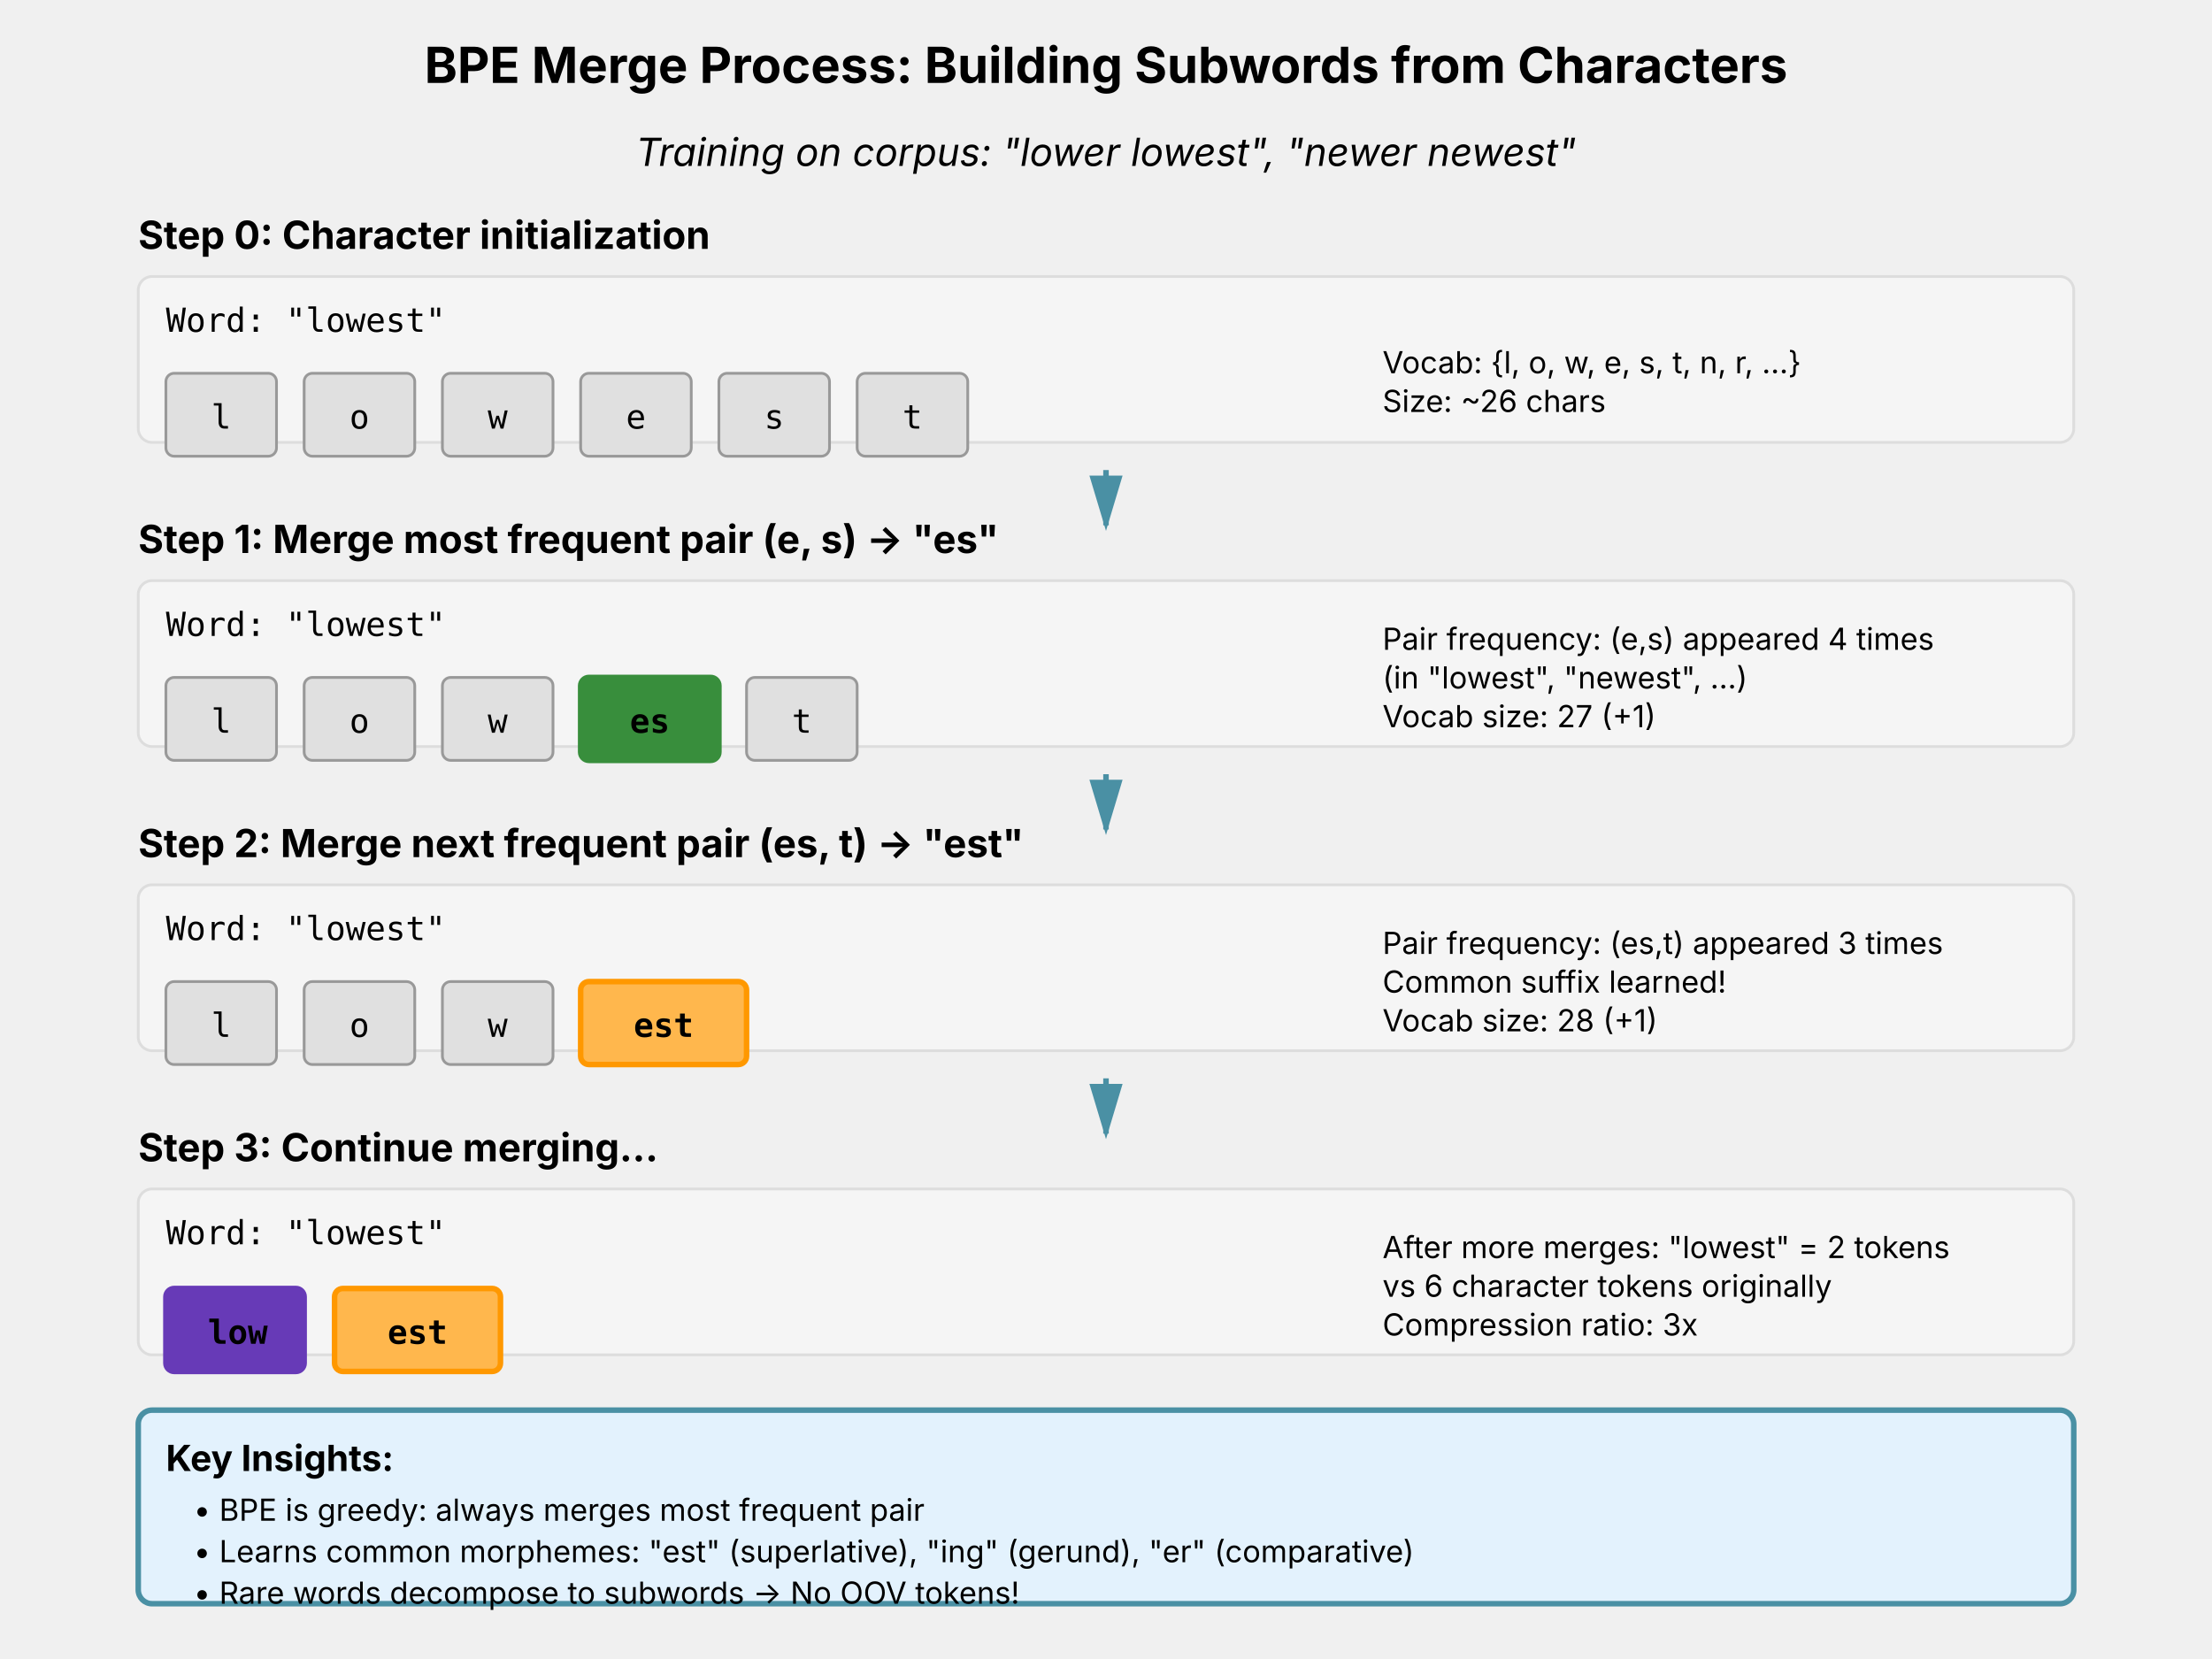
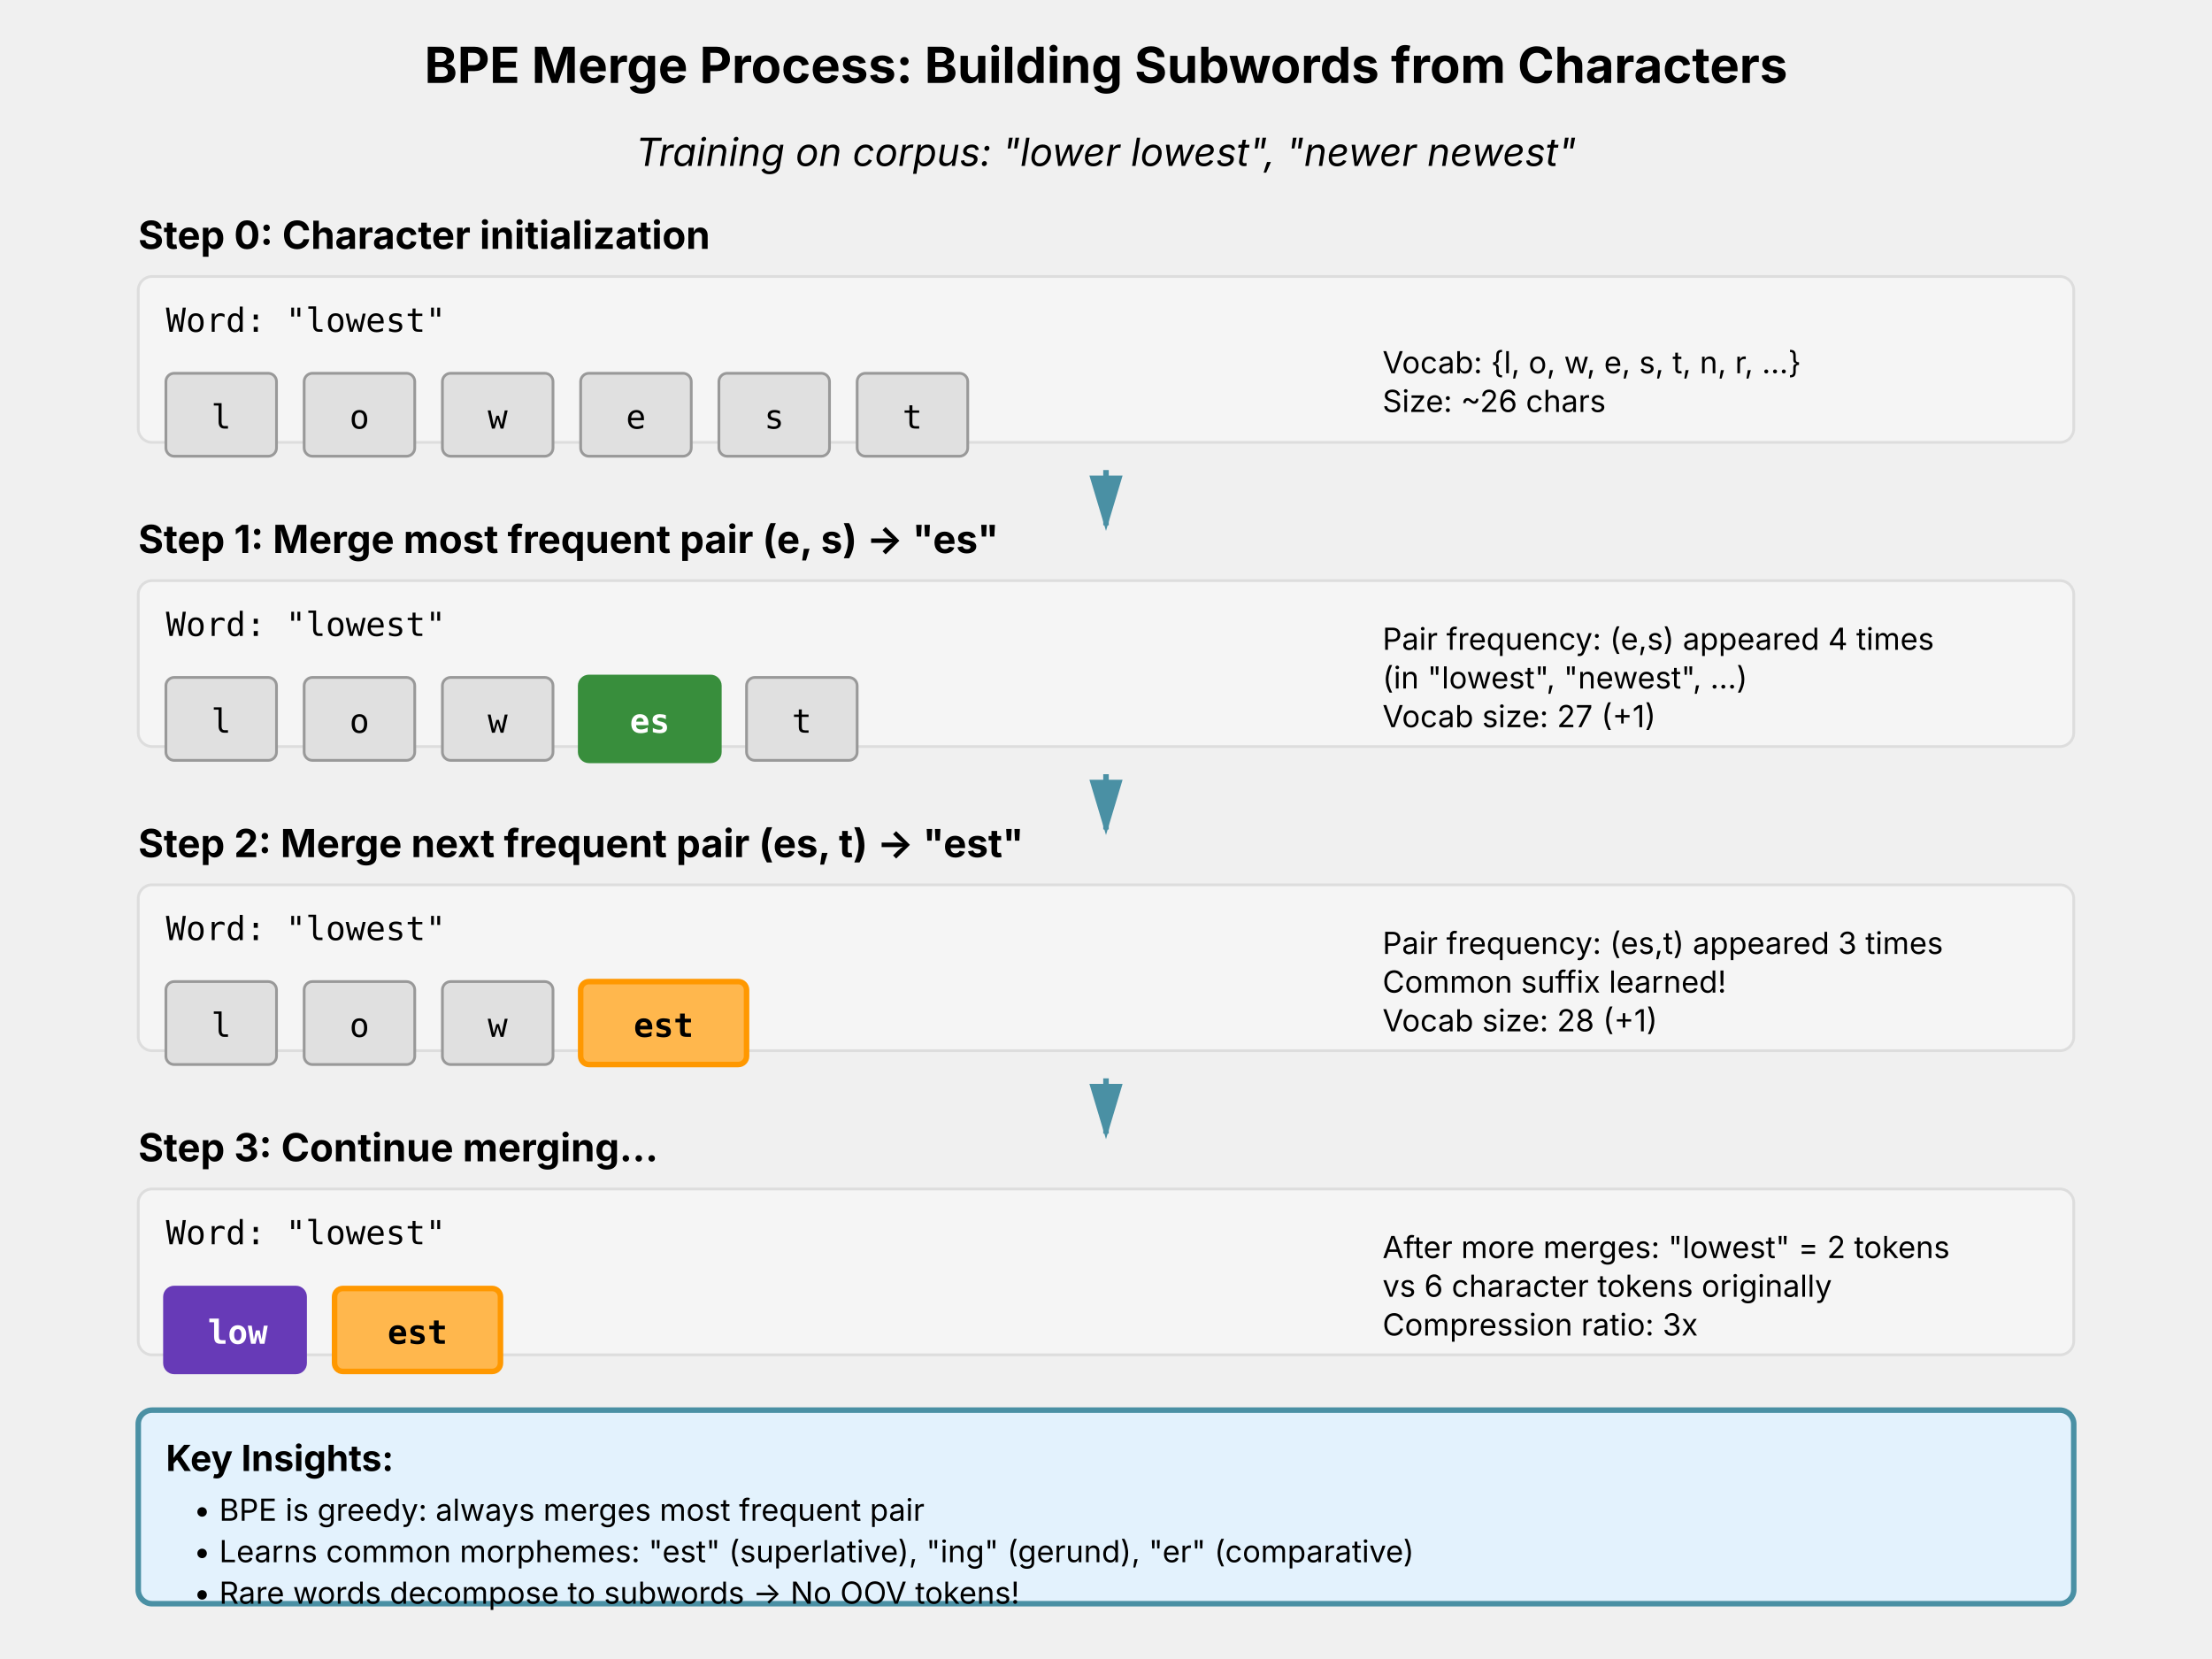
<svg xmlns="http://www.w3.org/2000/svg" viewBox="0 0 800 600">
  <style>
    /* Light mode (default) */
    text { fill: #000000; }
    .axis-text { fill: #000000; }
    .label-text { fill: #666666; }
    line[stroke="#333"] { stroke: #333333; }

    .bg-main { fill: #f5f5f5; }
    .bg-box { fill: #E0E0E0; }
    .bg-info { fill: #E3F2FD; }

    /* Dark mode */
    @media (prefers-color-scheme: dark) {
      text { fill: #ffffff; }
      .axis-text { fill: #ffffff; }
      .label-text { fill: #cccccc; }
      line[stroke="#333"] { stroke: #cccccc; }

      .bg-main { fill: #2d2d2d; }
      .bg-box { fill: #3d3d3d; }
      .bg-info { fill: #1e3a4a; }

      /* Keep white text white in dark mode (for colored backgrounds) */
      text[fill="#fff"],
      text[fill="#ffffff"],
      text[fill="white"] {
        fill: #ffffff;
      }

      /* Keep colored text readable in dark mode */
      text[fill="#E57373"] { fill: #ef5350; }
      text[fill="#81C784"] { fill: #66bb6a; }
      text[fill="#FFB74D"] { fill: #ffa726; }
      text[fill="#4A90A4"] { fill: #4fc3f7; }

      /* Keep dark text dark on light-colored backgrounds */
      text[style*="fill: #333"] { fill: #333333; }

      /* Override dark inline text colors */
      text[fill="#000"],
      text[fill="#000000"],
      text[fill="#333"],
      text[fill="#666"] {
        fill: #ffffff;
      }

      /* Darken colored backgrounds for dark mode */
      rect[fill="#388E3C"] { fill: #2e7d32; }
      rect[fill="#FFB74D"] { fill: #8b5e28; }
      rect[fill="#673AB7"] { fill: #4527a0; }
    }
  </style>
  <text x="400" y="30" text-anchor="middle" font-size="18" font-weight="bold" font-family="system-ui, -apple-system, sans-serif" fill="#333">
    BPE Merge Process: Building Subwords from Characters
  </text>
  <text x="400" y="60" text-anchor="middle" font-size="14" font-style="italic" font-family="system-ui, -apple-system, sans-serif" fill="#666">
    Training on corpus: "lower lowest", "newer newest"
  </text>
  <g transform="translate(50, 90)">
    <text x="0" y="0" font-size="14" font-weight="bold" font-family="system-ui, -apple-system, sans-serif" fill="#000">Step 0: Character initialization</text>
    <rect x="0" y="10" width="700" height="60" class="bg-main" stroke="#ddd" stroke-width="1" rx="5" />
    <text x="10" y="30" font-size="12" font-family="monospace" fill="#333">Word: "lowest"</text>
    <g transform="translate(10, 45)">
      <rect x="0" y="0" width="40" height="30" class="bg-box" stroke="#999" stroke-width="1" rx="3" />
      <text x="20" y="20" text-anchor="middle" font-size="12" font-family="monospace" fill="#333">l</text>
      <rect x="50" y="0" width="40" height="30" class="bg-box" stroke="#999" stroke-width="1" rx="3" />
      <text x="70" y="20" text-anchor="middle" font-size="12" font-family="monospace" fill="#333">o</text>
      <rect x="100" y="0" width="40" height="30" class="bg-box" stroke="#999" stroke-width="1" rx="3" />
      <text x="120" y="20" text-anchor="middle" font-size="12" font-family="monospace" fill="#333">w</text>
      <rect x="150" y="0" width="40" height="30" class="bg-box" stroke="#999" stroke-width="1" rx="3" />
-       <text x="170" y="20" text-anchor="middle" font-size="12" font-family="monospace" fill="#333">e</text>
+       <text x="170" y="20" text-anchor="middle" font-size="12" font-family="monospace">e</text>
      <rect x="200" y="0" width="40" height="30" class="bg-box" stroke="#999" stroke-width="1" rx="3" />
      <text x="220" y="20" text-anchor="middle" font-size="12" font-family="monospace" fill="#333">s</text>
      <rect x="250" y="0" width="40" height="30" class="bg-box" stroke="#999" stroke-width="1" rx="3" />
      <text x="270" y="20" text-anchor="middle" font-size="12" font-family="monospace" fill="#333">t</text>
    </g>
    <text x="450" y="45" font-size="11" font-family="system-ui, -apple-system, sans-serif" fill="#666">
      <tspan x="450" dy="0">Vocab: {l, o, w, e, s, t, n, r, ...}</tspan>
      <tspan x="450" dy="14">Size: ~26 chars</tspan>
    </text>
  </g>
  <path d="M 400 170 L 400 190" stroke="#4A90A4" stroke-width="2" marker-end="url(#arrowhead)" />
  <g transform="translate(50, 200)">
    <text x="0" y="0" font-size="14" font-weight="bold" font-family="system-ui, -apple-system, sans-serif" fill="#000">Step 1: Merge most frequent pair (e, s) → "es"</text>
    <rect x="0" y="10" width="700" height="60" class="bg-main" stroke="#ddd" stroke-width="1" rx="5" />
    <text x="10" y="30" font-size="12" font-family="monospace" fill="#333">Word: "lowest"</text>
    <g transform="translate(10, 45)">
      <rect x="0" y="0" width="40" height="30" class="bg-box" stroke="#999" stroke-width="1" rx="3" />
      <text x="20" y="20" text-anchor="middle" font-size="12" font-family="monospace" fill="#333">l</text>
      <rect x="50" y="0" width="40" height="30" class="bg-box" stroke="#999" stroke-width="1" rx="3" />
      <text x="70" y="20" text-anchor="middle" font-size="12" font-family="monospace" fill="#333">o</text>
      <rect x="100" y="0" width="40" height="30" class="bg-box" stroke="#999" stroke-width="1" rx="3" />
      <text x="120" y="20" text-anchor="middle" font-size="12" font-family="monospace" fill="#333">w</text>
      <rect x="150" y="0" width="50" height="30" fill="#388E3C" stroke="#388E3C" stroke-width="2" rx="3" />
-       <text x="175" y="20" text-anchor="middle" font-size="12" font-family="monospace" fill="#fff" font-weight="bold">es</text>
+       <text x="175" y="20" text-anchor="middle" font-size="12" font-family="monospace" style="fill: #fff !important" font-weight="bold">es</text>
      <rect x="210" y="0" width="40" height="30" class="bg-box" stroke="#999" stroke-width="1" rx="3" />
      <text x="230" y="20" text-anchor="middle" font-size="12" font-family="monospace" fill="#333">t</text>
    </g>
    <text x="450" y="35" font-size="11" font-family="system-ui, -apple-system, sans-serif" fill="#666">
      <tspan x="450" dy="0">Pair frequency: (e,s) appeared 4 times</tspan>
      <tspan x="450" dy="14">(in "lowest", "newest", ...)</tspan>
      <tspan x="450" dy="14">Vocab size: 27 (+1)</tspan>
    </text>
  </g>
  <path d="M 400 280 L 400 300" stroke="#4A90A4" stroke-width="2" marker-end="url(#arrowhead)" />
  <g transform="translate(50, 310)">
    <text x="0" y="0" font-size="14" font-weight="bold" font-family="system-ui, -apple-system, sans-serif" fill="#000">Step 2: Merge next frequent pair (es, t) → "est"</text>
    <rect x="0" y="10" width="700" height="60" class="bg-main" stroke="#ddd" stroke-width="1" rx="5" />
    <text x="10" y="30" font-size="12" font-family="monospace" fill="#333">Word: "lowest"</text>
    <g transform="translate(10, 45)">
      <rect x="0" y="0" width="40" height="30" class="bg-box" stroke="#999" stroke-width="1" rx="3" />
      <text x="20" y="20" text-anchor="middle" font-size="12" font-family="monospace" fill="#333">l</text>
      <rect x="50" y="0" width="40" height="30" class="bg-box" stroke="#999" stroke-width="1" rx="3" />
      <text x="70" y="20" text-anchor="middle" font-size="12" font-family="monospace" fill="#333">o</text>
      <rect x="100" y="0" width="40" height="30" class="bg-box" stroke="#999" stroke-width="1" rx="3" />
      <text x="120" y="20" text-anchor="middle" font-size="12" font-family="monospace" fill="#333">w</text>
      <rect x="150" y="0" width="60" height="30" fill="#FFB74D" stroke="#FF9800" stroke-width="2" rx="3" />
-       <text x="180" y="20" text-anchor="middle" font-size="12" font-family="monospace" fill="#333" font-weight="bold">est</text>
+       <text x="180" y="20" text-anchor="middle" font-size="12" font-family="monospace" font-weight="bold">est</text>
    </g>
    <text x="450" y="35" font-size="11" font-family="system-ui, -apple-system, sans-serif" fill="#666">
      <tspan x="450" dy="0">Pair frequency: (es,t) appeared 3 times</tspan>
      <tspan x="450" dy="14">Common suffix learned!</tspan>
      <tspan x="450" dy="14">Vocab size: 28 (+1)</tspan>
    </text>
  </g>
  <path d="M 400 390 L 400 410" stroke="#4A90A4" stroke-width="2" marker-end="url(#arrowhead)" />
  <g transform="translate(50, 420)">
    <text x="0" y="0" font-size="14" font-weight="bold" font-family="system-ui, -apple-system, sans-serif" fill="#000">Step 3: Continue merging...</text>
    <rect x="0" y="10" width="700" height="60" class="bg-main" stroke="#ddd" stroke-width="1" rx="5" />
    <text x="10" y="30" font-size="12" font-family="monospace" fill="#333">Word: "lowest"</text>
    <g transform="translate(-490, 44)">
      <rect x="500" y="2" width="50" height="30" fill="#673AB7" stroke="#673AB7" stroke-width="2" rx="3" />
-       <text x="526" y="22" text-anchor="middle" font-size="12" font-family="monospace" fill="#fff" font-weight="bold">low</text>
+       <text x="526" y="22" text-anchor="middle" font-size="12" font-family="monospace" style="fill: #fff !important" font-weight="bold">low</text>
      <rect x="561" y="2" width="60" height="30" fill="#FFB74D" stroke="#FF9800" stroke-width="2" rx="3" />
-       <text x="591" y="22" text-anchor="middle" font-size="12" font-family="monospace" fill="#333" font-weight="bold">est</text>
+       <text x="591" y="22" text-anchor="middle" font-size="12" font-family="monospace" font-weight="bold">est</text>
    </g>
    <text x="450" y="35" font-size="11" font-family="system-ui, -apple-system, sans-serif" fill="#666">
      <tspan x="450" dy="0">After more merges: "lowest" = 2 tokens</tspan>
      <tspan x="450" dy="14">vs 6 character tokens originally</tspan>
      <tspan x="450" dy="14">Compression ratio: 3x</tspan>
    </text>
  </g>
  <g transform="translate(50, 510)">
    <rect x="0" y="0" width="700" height="70" class="bg-info" stroke="#4A90A4" stroke-width="2" rx="5" />
    <text x="10" y="22" font-size="13" font-weight="bold" font-family="system-ui, -apple-system, sans-serif" fill="#000">Key Insights:</text>
    <text x="20" y="40" font-size="11" font-family="system-ui, -apple-system, sans-serif" fill="#333">
      <tspan x="20" dy="0">• BPE is greedy: always merges most frequent pair</tspan>
      <tspan x="20" dy="15">• Learns common morphemes: "est" (superlative), "ing" (gerund), "er" (comparative)</tspan>
      <tspan x="20" dy="15">• Rare words decompose to subwords → No OOV tokens!</tspan>
    </text>
  </g>
  <defs>
    <marker id="arrowhead" markerWidth="10" markerHeight="10" refX="9" refY="3" orient="auto">
      <polygon points="0 0, 10 3, 0 6" fill="#4A90A4" />
    </marker>
  </defs>
</svg>
